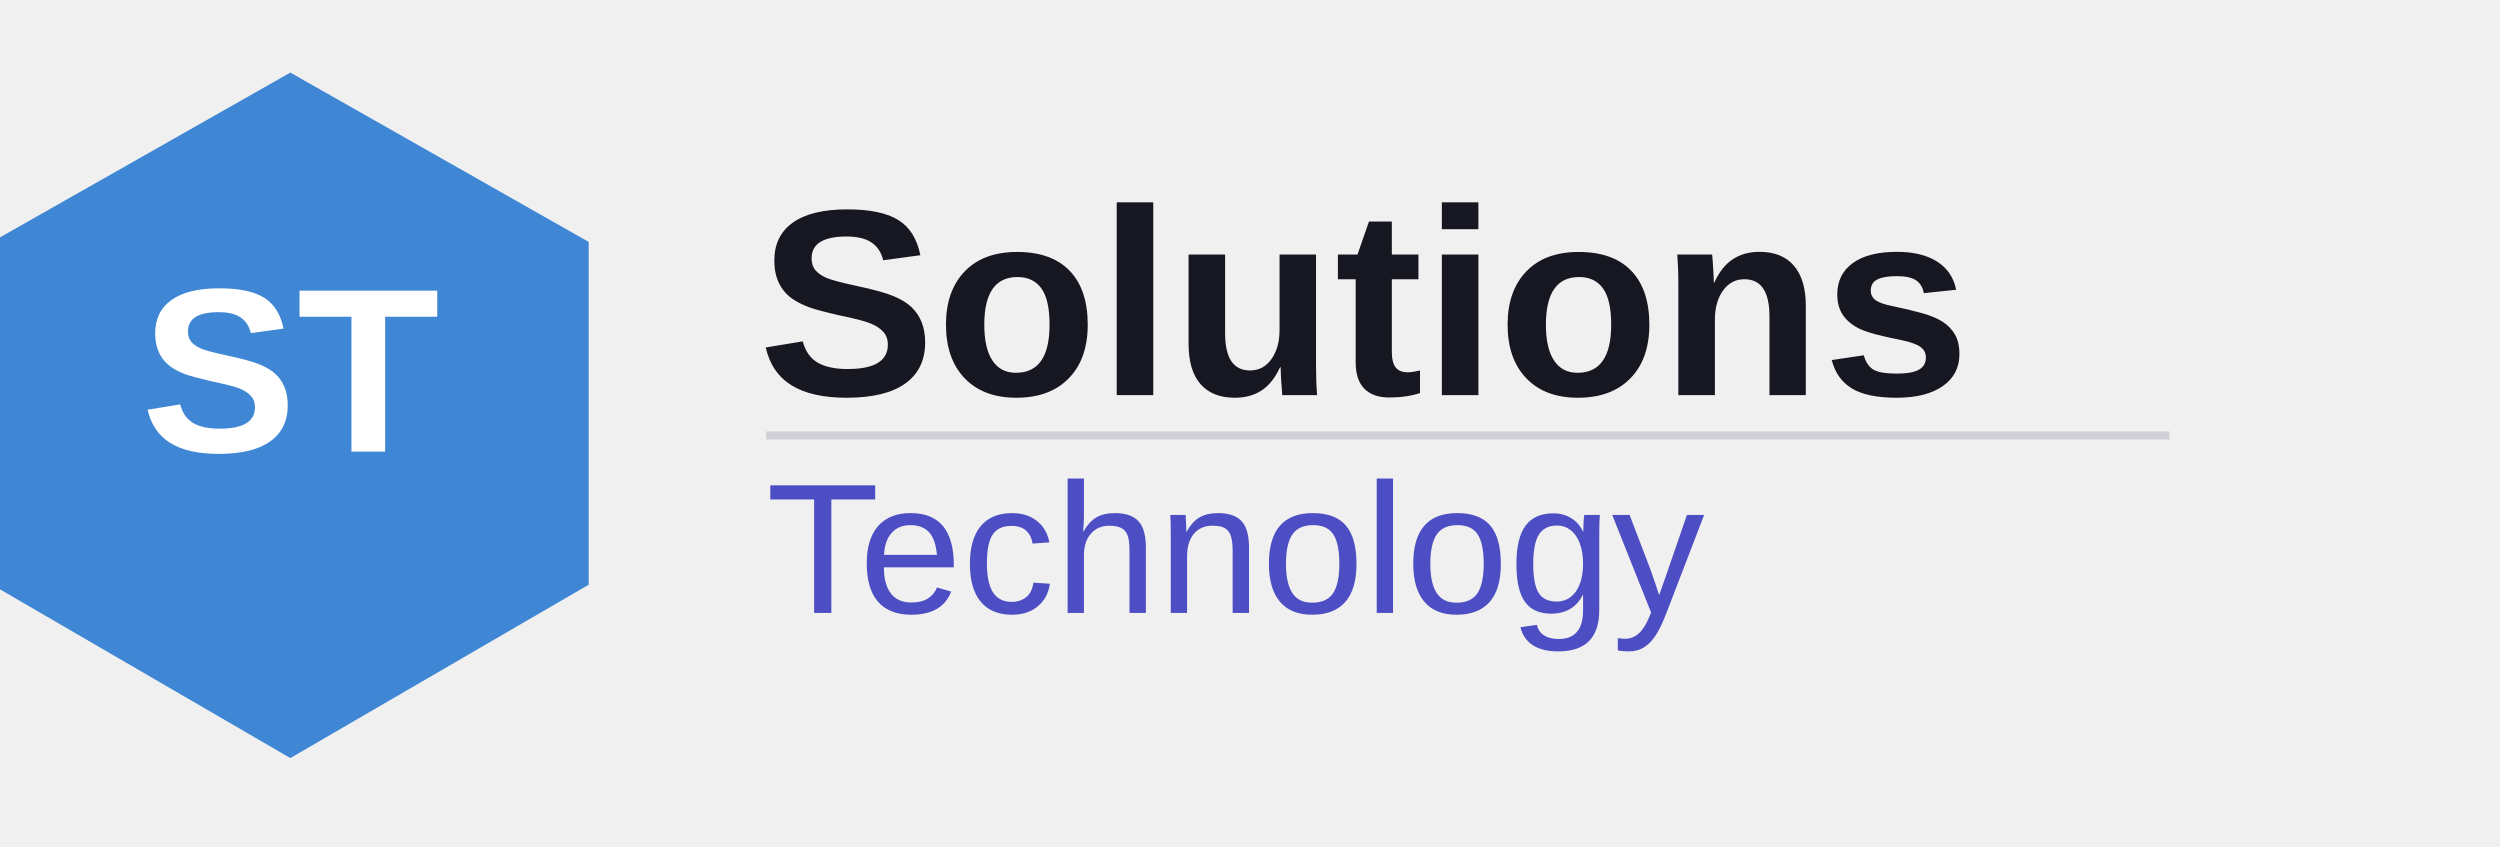
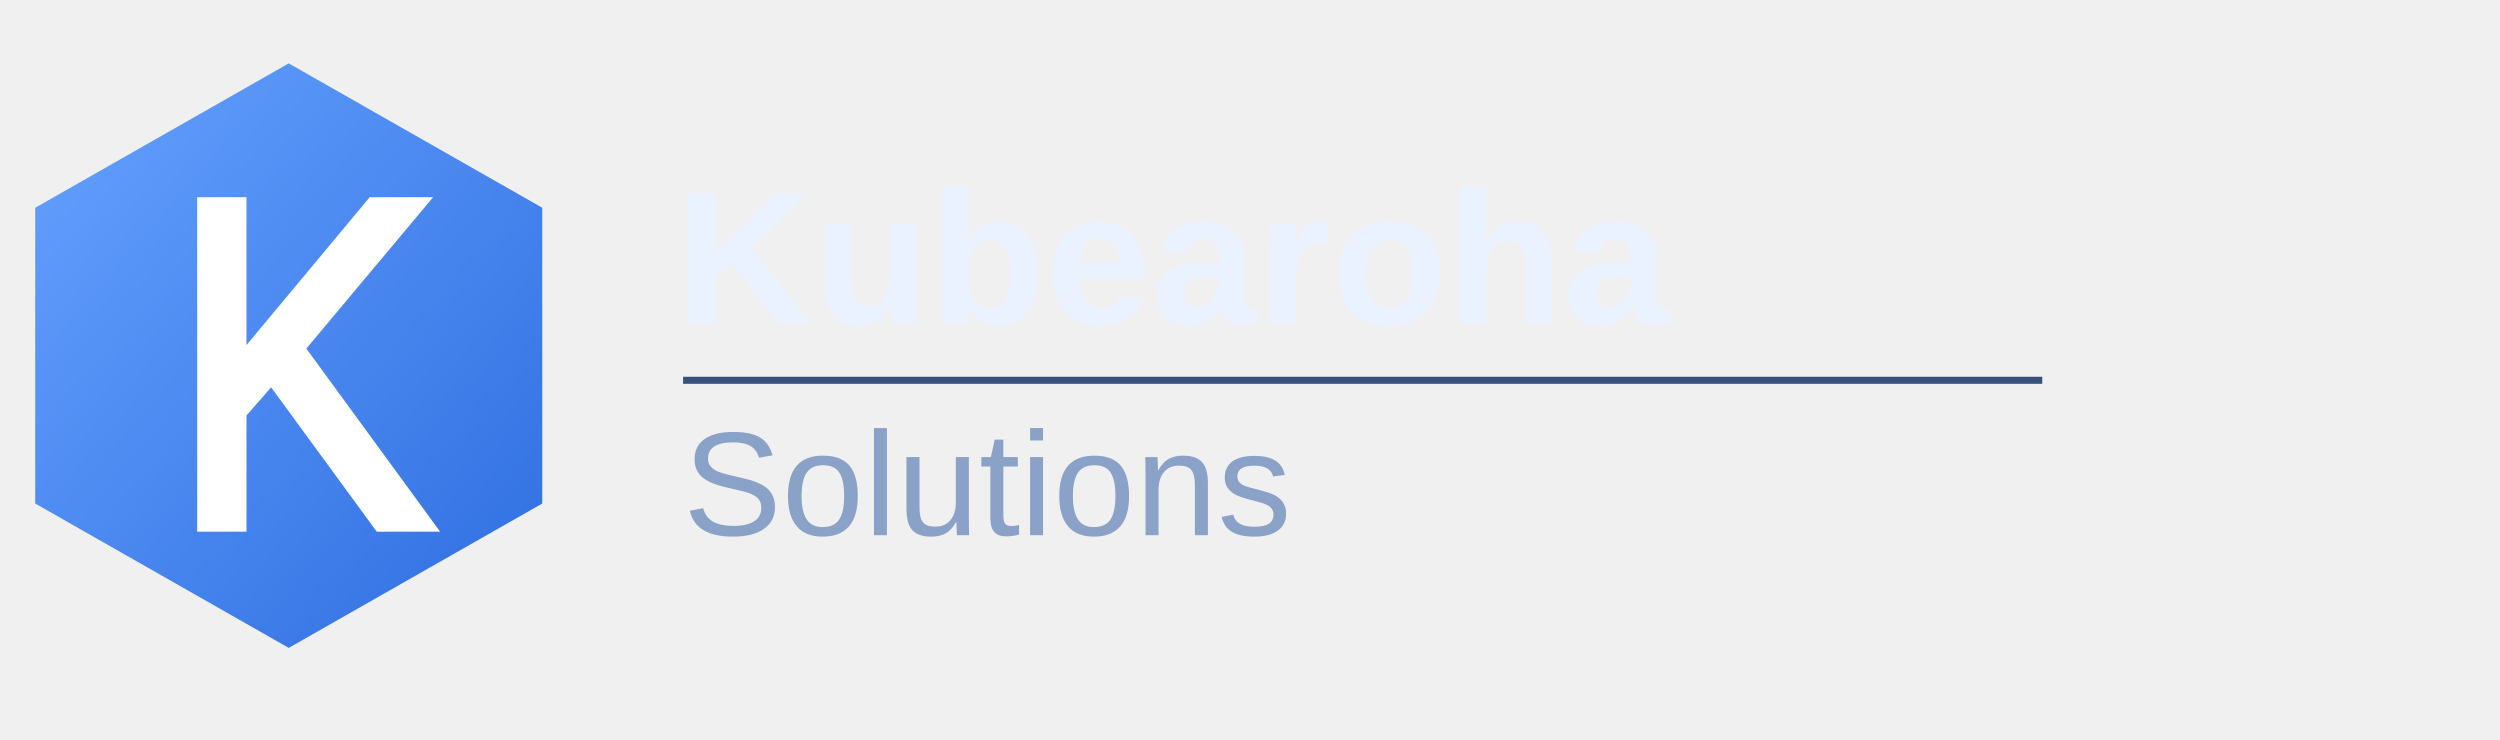
- <svg xmlns="http://www.w3.org/2000/svg" viewBox="0 0 620 210" role="img" aria-labelledby="title desc">
-   <polygon points="72,18 146,60 146,145 72,188 -2,145 -2,60" fill="#3f87d5" />
-   <text x="72" y="112" text-anchor="middle" font-family="Arial, Helvetica, sans-serif" font-size="58" font-weight="700" fill="#ffffff">ST</text>
-   <text x="188" y="98" font-family="Arial, Helvetica, sans-serif" font-size="66" font-weight="700" fill="#171722">Solutions</text>
-   <line x1="190" y1="108" x2="538" y2="108" stroke="#cfcfd7" stroke-width="2" />
-   <text x="190" y="152" font-family="Arial, Helvetica, sans-serif" font-size="46" font-weight="400" fill="#4d4dc4">Technology</text>
+ <svg xmlns="http://www.w3.org/2000/svg" viewBox="0 0 710 210" role="img" aria-labelledby="title desc">
+   <defs>
+     <linearGradient id="hexGrad" x1="0%" y1="0%" x2="100%" y2="100%">
+       <stop offset="0%" stop-color="#66A2FF" />
+       <stop offset="100%" stop-color="#2E6DE0" />
+     </linearGradient>
+   </defs>
+   <polygon points="82,18 154,59 154,143 82,184 10,143 10,59" fill="url(#hexGrad)" />
+   <path d="M56 56h14v42l35-42h18l-36 43 38 52h-18l-30-41-7 8v33H56V56z" fill="#ffffff" />
+   <text x="192" y="92" font-family="Manrope, Arial, Helvetica, sans-serif" font-size="54" font-weight="700" fill="#EAF2FF">Kubearoha</text>
+   <line x1="194" y1="108" x2="580" y2="108" stroke="#36517A" stroke-width="2" />
+   <text x="194" y="152" font-family="Manrope, Arial, Helvetica, sans-serif" font-size="42" font-weight="500" fill="#8AA2C7">Solutions</text>
</svg>
